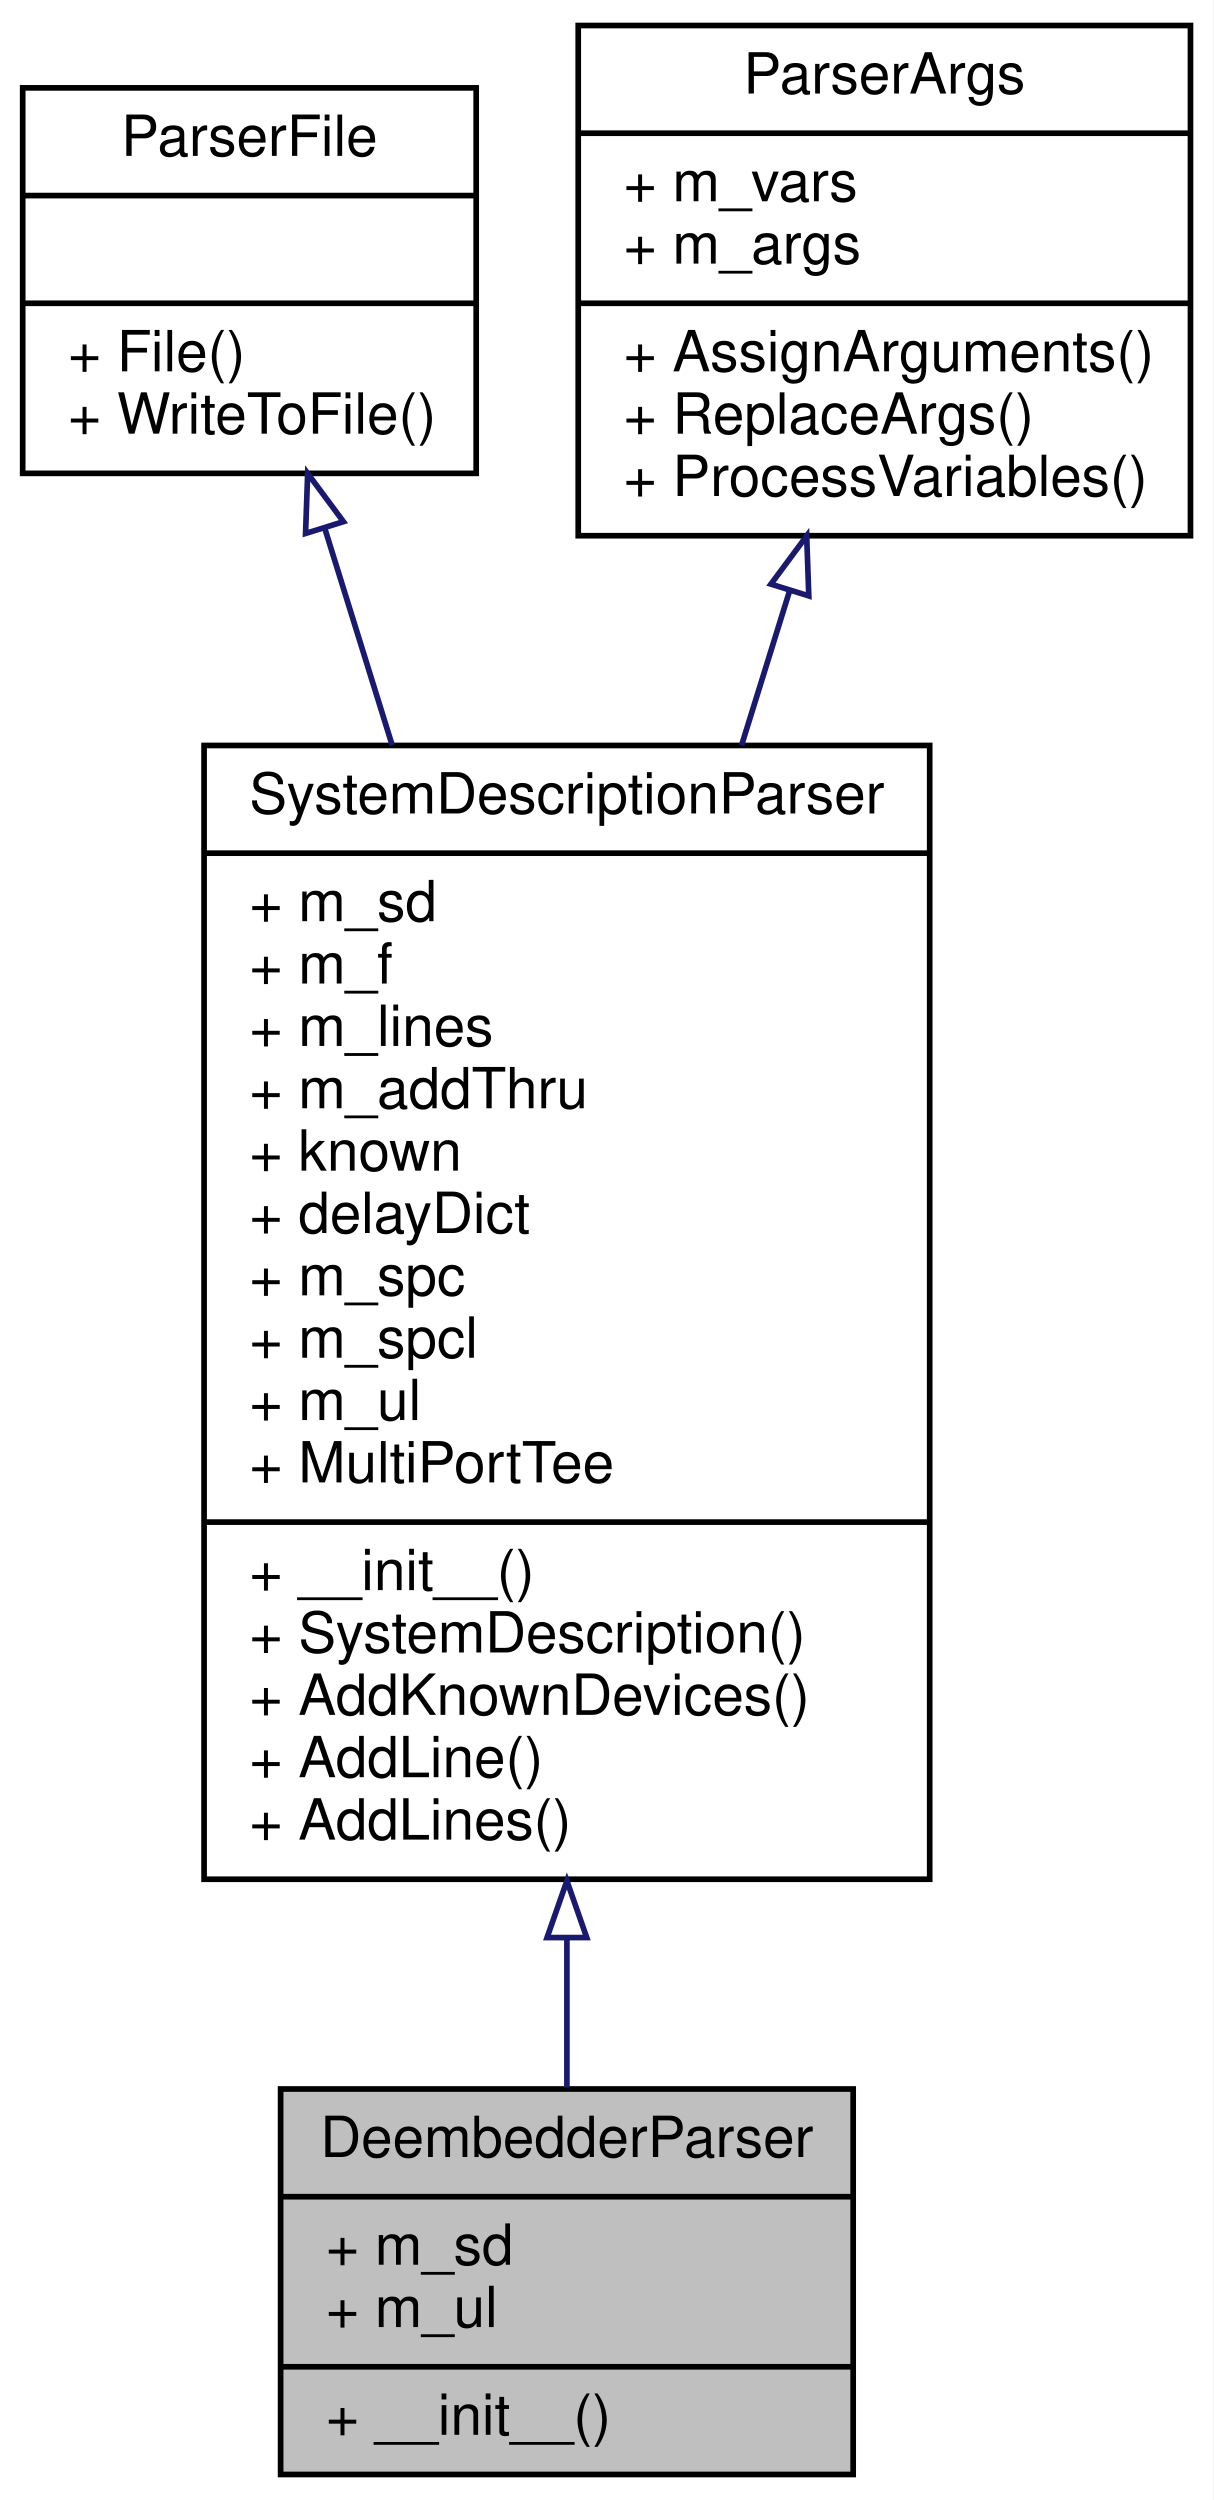
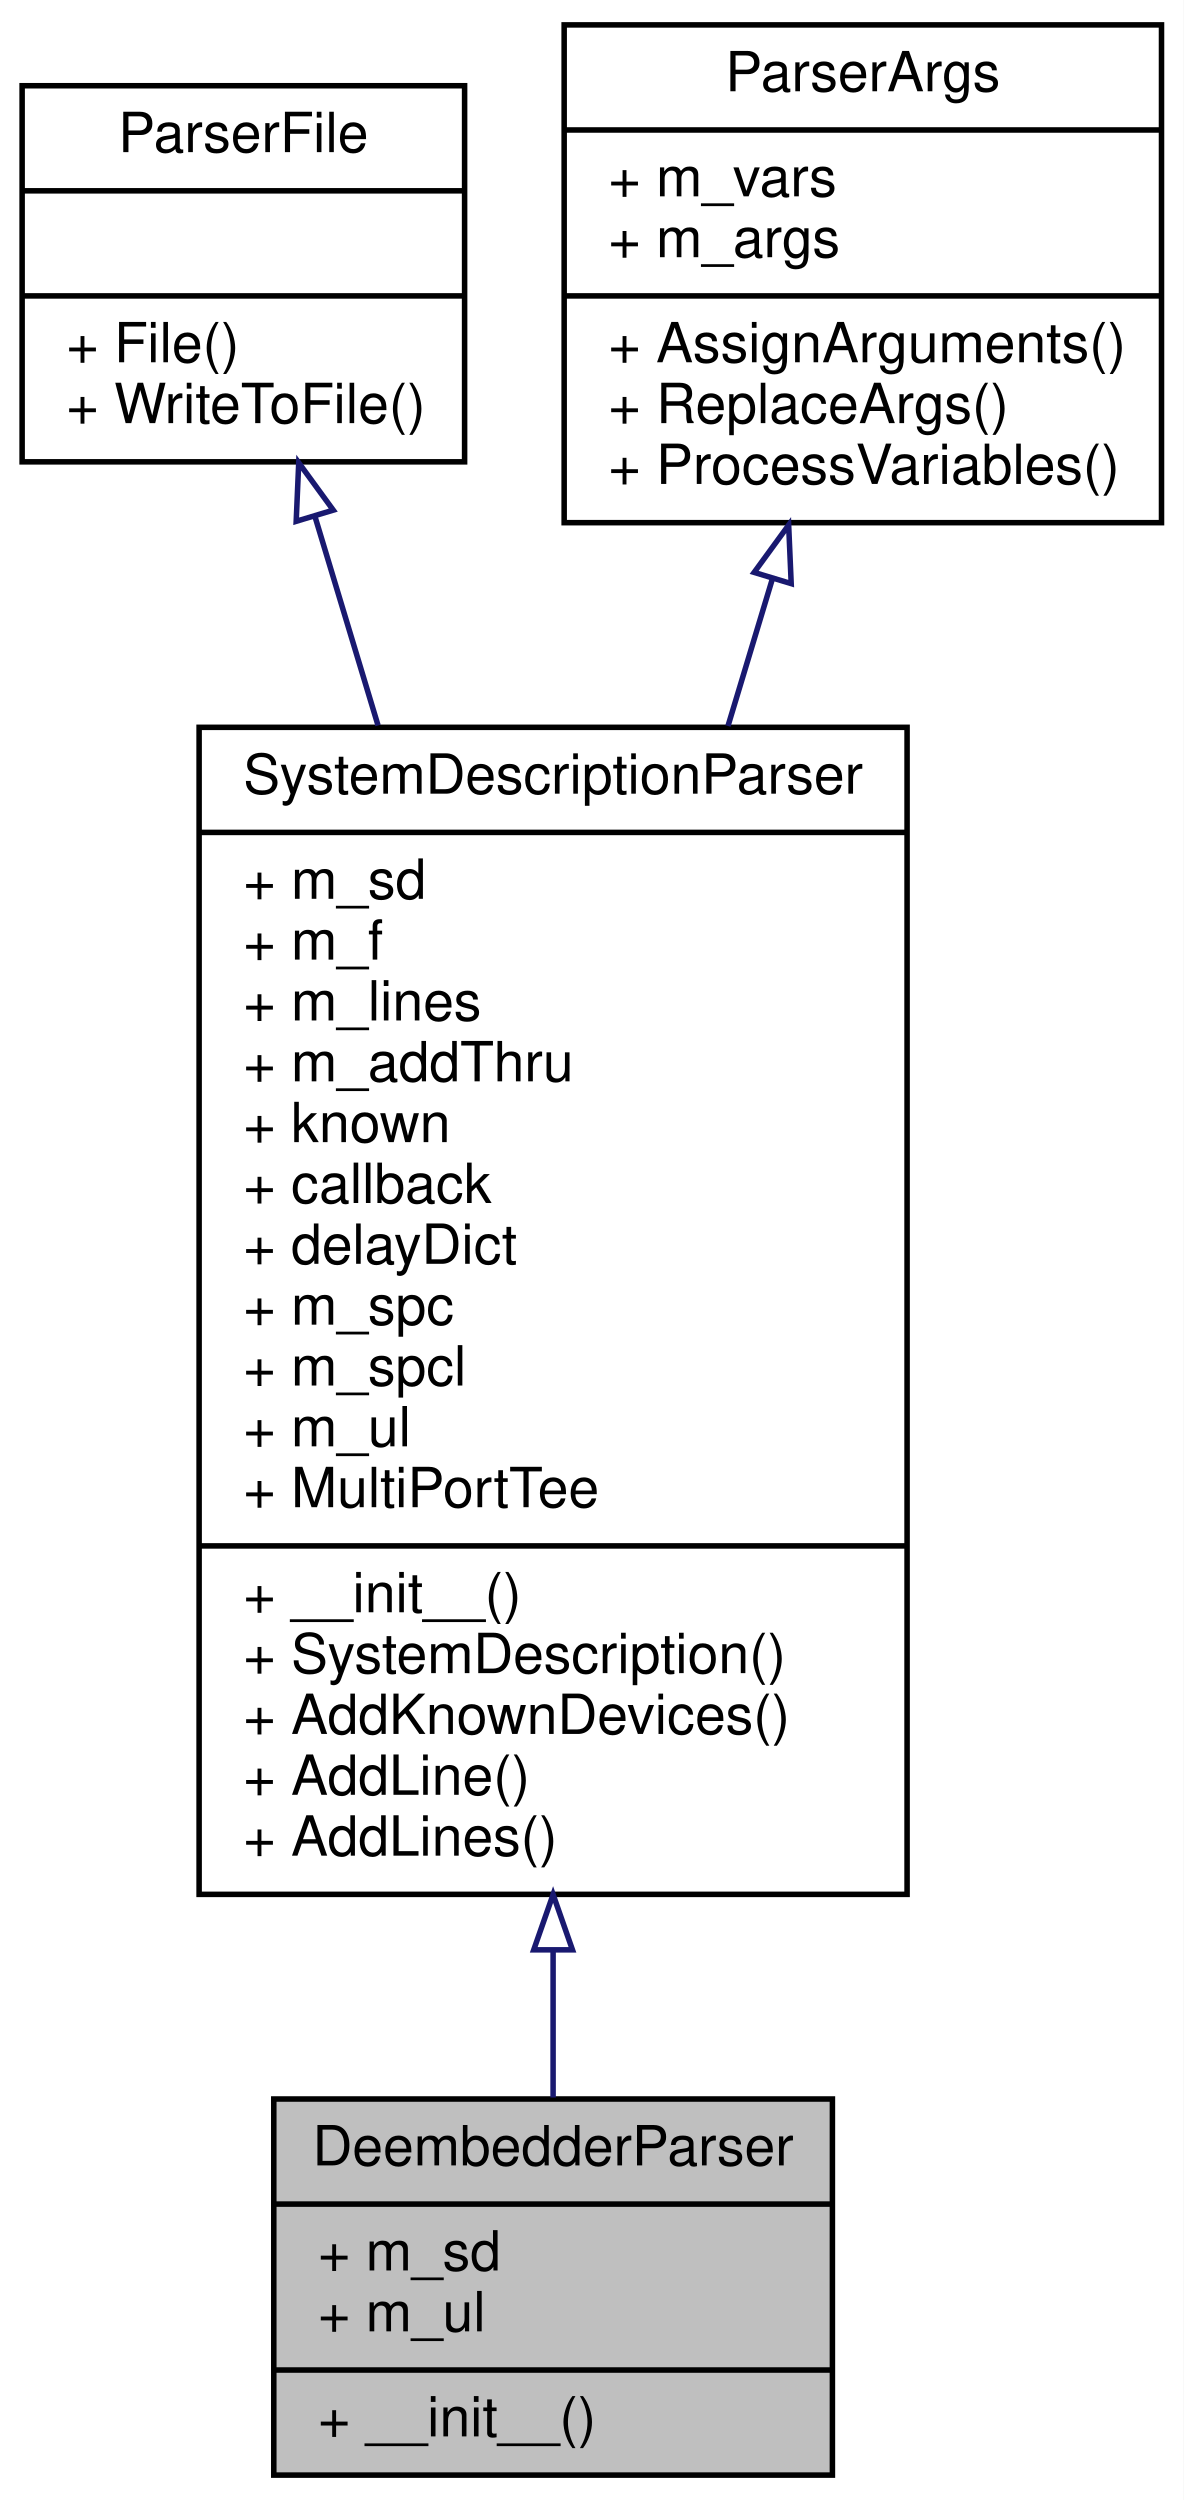
- <svg xmlns="http://www.w3.org/2000/svg" xmlns:xlink="http://www.w3.org/1999/xlink" width="214pt" height="441pt" viewBox="0.00 0.00 214.00 441.00">
-   <g id="graph0" class="graph" transform="scale(1 1) rotate(0) translate(4 437)">
-     <polygon fill="white" stroke="transparent" points="-4,4 -4,-437 210,-437 210,4 -4,4" />
+ <svg xmlns="http://www.w3.org/2000/svg" xmlns:xlink="http://www.w3.org/1999/xlink" width="214pt" height="452pt" viewBox="0.00 0.00 214.00 452.00">
+   <g id="graph0" class="graph" transform="scale(1 1) rotate(0) translate(4 448)">
+     <polygon fill="white" stroke="transparent" points="-4,4 -4,-448 210,-448 210,4 -4,4" />
    <g id="node1" class="node">
      <g id="a_node1">
        <a xlink:title="base class for netlist based deembedding solutions">
          <polygon fill="#bfbfbf" stroke="black" points="45.5,-0.5 45.5,-68.5 146.5,-68.5 146.5,-0.5 45.5,-0.5" />
          <text text-anchor="middle" x="96" y="-56.5" font-family="Helvetica,sans-Serif" font-size="10.00">DeembedderParser</text>
          <polyline fill="none" stroke="black" points="45.5,-49.5 146.5,-49.5 " />
          <text text-anchor="start" x="53.5" y="-37.5" font-family="Helvetica,sans-Serif" font-size="10.00">+ m_sd</text>
          <text text-anchor="start" x="53.5" y="-26.5" font-family="Helvetica,sans-Serif" font-size="10.00">+ m_ul</text>
          <polyline fill="none" stroke="black" points="45.5,-19.5 146.5,-19.5 " />
          <text text-anchor="start" x="53.5" y="-7.5" font-family="Helvetica,sans-Serif" font-size="10.00">+ __init__()</text>
        </a>
      </g>
    </g>
    <g id="node2" class="node">
      <g id="a_node2">
        <a xlink:href="classSignalIntegrity_1_1Lib_1_1Parsers_1_1SystemDescriptionParser_1_1SystemDescriptionParser.xhtml" target="_top" xlink:title="Parses netlists and produces system descriptions.">
-           <polygon fill="white" stroke="black" points="32,-105.5 32,-305.5 160,-305.5 160,-105.5 32,-105.5" />
-           <text text-anchor="middle" x="96" y="-293.5" font-family="Helvetica,sans-Serif" font-size="10.00">SystemDescriptionParser</text>
-           <polyline fill="none" stroke="black" points="32,-286.5 160,-286.5 " />
-           <text text-anchor="start" x="40" y="-274.5" font-family="Helvetica,sans-Serif" font-size="10.00">+ m_sd</text>
-           <text text-anchor="start" x="40" y="-263.5" font-family="Helvetica,sans-Serif" font-size="10.00">+ m_f</text>
-           <text text-anchor="start" x="40" y="-252.5" font-family="Helvetica,sans-Serif" font-size="10.00">+ m_lines</text>
-           <text text-anchor="start" x="40" y="-241.5" font-family="Helvetica,sans-Serif" font-size="10.00">+ m_addThru</text>
-           <text text-anchor="start" x="40" y="-230.5" font-family="Helvetica,sans-Serif" font-size="10.00">+ known</text>
+           <polygon fill="white" stroke="black" points="32,-105.5 32,-316.5 160,-316.5 160,-105.5 32,-105.5" />
+           <text text-anchor="middle" x="96" y="-304.5" font-family="Helvetica,sans-Serif" font-size="10.00">SystemDescriptionParser</text>
+           <polyline fill="none" stroke="black" points="32,-297.5 160,-297.5 " />
+           <text text-anchor="start" x="40" y="-285.5" font-family="Helvetica,sans-Serif" font-size="10.00">+ m_sd</text>
+           <text text-anchor="start" x="40" y="-274.5" font-family="Helvetica,sans-Serif" font-size="10.00">+ m_f</text>
+           <text text-anchor="start" x="40" y="-263.5" font-family="Helvetica,sans-Serif" font-size="10.00">+ m_lines</text>
+           <text text-anchor="start" x="40" y="-252.5" font-family="Helvetica,sans-Serif" font-size="10.00">+ m_addThru</text>
+           <text text-anchor="start" x="40" y="-241.5" font-family="Helvetica,sans-Serif" font-size="10.00">+ known</text>
+           <text text-anchor="start" x="40" y="-230.5" font-family="Helvetica,sans-Serif" font-size="10.00">+ callback</text>
          <text text-anchor="start" x="40" y="-219.5" font-family="Helvetica,sans-Serif" font-size="10.00">+ delayDict</text>
          <text text-anchor="start" x="40" y="-208.5" font-family="Helvetica,sans-Serif" font-size="10.00">+ m_spc</text>
          <text text-anchor="start" x="40" y="-197.5" font-family="Helvetica,sans-Serif" font-size="10.00">+ m_spcl</text>
          <text text-anchor="start" x="40" y="-186.5" font-family="Helvetica,sans-Serif" font-size="10.00">+ m_ul</text>
          <text text-anchor="start" x="40" y="-175.5" font-family="Helvetica,sans-Serif" font-size="10.00">+ MultiPortTee</text>
          <polyline fill="none" stroke="black" points="32,-168.5 160,-168.5 " />
          <text text-anchor="start" x="40" y="-156.5" font-family="Helvetica,sans-Serif" font-size="10.00">+ __init__()</text>
          <text text-anchor="start" x="40" y="-145.5" font-family="Helvetica,sans-Serif" font-size="10.00">+ SystemDescription()</text>
          <text text-anchor="start" x="40" y="-134.5" font-family="Helvetica,sans-Serif" font-size="10.00">+ AddKnownDevices()</text>
          <text text-anchor="start" x="40" y="-123.5" font-family="Helvetica,sans-Serif" font-size="10.00">+ AddLine()</text>
          <text text-anchor="start" x="40" y="-112.5" font-family="Helvetica,sans-Serif" font-size="10.00">+ AddLines()</text>
        </a>
      </g>
    </g>
    <g id="edge1" class="edge">
-       <path fill="none" stroke="midnightblue" d="M96,-94.92C96,-85.58 96,-76.68 96,-68.75" />
-       <polygon fill="none" stroke="midnightblue" points="92.5,-95.21 96,-105.21 99.5,-95.21 92.5,-95.21" />
+       <path fill="none" stroke="midnightblue" d="M96,-95.38C96,-85.85 96,-76.81 96,-68.77" />
+       <polygon fill="none" stroke="midnightblue" points="92.5,-95.47 96,-105.47 99.5,-95.47 92.5,-95.47" />
    </g>
    <g id="node3" class="node">
      <g id="a_node3">
        <a xlink:href="classSignalIntegrity_1_1Lib_1_1Parsers_1_1ParserFile_1_1ParserFile.xhtml" target="_top" xlink:title="file handling base class for parsers">
-           <polygon fill="white" stroke="black" points="0,-353.5 0,-421.5 80,-421.5 80,-353.5 0,-353.5" />
-           <text text-anchor="middle" x="40" y="-409.5" font-family="Helvetica,sans-Serif" font-size="10.00">ParserFile</text>
-           <polyline fill="none" stroke="black" points="0,-402.5 80,-402.5 " />
-           <text text-anchor="middle" x="40" y="-390.5" font-family="Helvetica,sans-Serif" font-size="10.00"> </text>
-           <polyline fill="none" stroke="black" points="0,-383.5 80,-383.5 " />
-           <text text-anchor="start" x="8" y="-371.5" font-family="Helvetica,sans-Serif" font-size="10.00">+ File()</text>
-           <text text-anchor="start" x="8" y="-360.5" font-family="Helvetica,sans-Serif" font-size="10.00">+ WriteToFile()</text>
+           <polygon fill="white" stroke="black" points="0,-364.5 0,-432.5 80,-432.5 80,-364.5 0,-364.5" />
+           <text text-anchor="middle" x="40" y="-420.5" font-family="Helvetica,sans-Serif" font-size="10.00">ParserFile</text>
+           <polyline fill="none" stroke="black" points="0,-413.5 80,-413.5 " />
+           <text text-anchor="middle" x="40" y="-401.5" font-family="Helvetica,sans-Serif" font-size="10.00"> </text>
+           <polyline fill="none" stroke="black" points="0,-394.5 80,-394.5 " />
+           <text text-anchor="start" x="8" y="-382.5" font-family="Helvetica,sans-Serif" font-size="10.00">+ File()</text>
+           <text text-anchor="start" x="8" y="-371.5" font-family="Helvetica,sans-Serif" font-size="10.00">+ WriteToFile()</text>
        </a>
      </g>
    </g>
    <g id="edge2" class="edge">
-       <path fill="none" stroke="midnightblue" d="M53.33,-343.67C56.95,-332.03 61.02,-318.92 65.18,-305.55" />
-       <polygon fill="none" stroke="midnightblue" points="49.9,-342.9 50.27,-353.49 56.58,-344.98 49.9,-342.9" />
+       <path fill="none" stroke="midnightblue" d="M52.94,-354.63C56.42,-343.12 60.33,-330.15 64.35,-316.84" />
+       <polygon fill="none" stroke="midnightblue" points="49.55,-353.75 50.01,-364.34 56.25,-355.77 49.55,-353.75" />
    </g>
    <g id="node4" class="node">
      <g id="a_node4">
        <a xlink:href="classSignalIntegrity_1_1Lib_1_1Parsers_1_1ParserArgs_1_1ParserArgs.xhtml" target="_top" xlink:title="argument handling base class for parsers">
-           <polygon fill="white" stroke="black" points="98,-342.5 98,-432.5 206,-432.5 206,-342.5 98,-342.5" />
-           <text text-anchor="middle" x="152" y="-420.5" font-family="Helvetica,sans-Serif" font-size="10.00">ParserArgs</text>
-           <polyline fill="none" stroke="black" points="98,-413.5 206,-413.5 " />
-           <text text-anchor="start" x="106" y="-401.5" font-family="Helvetica,sans-Serif" font-size="10.00">+ m_vars</text>
-           <text text-anchor="start" x="106" y="-390.5" font-family="Helvetica,sans-Serif" font-size="10.00">+ m_args</text>
-           <polyline fill="none" stroke="black" points="98,-383.5 206,-383.5 " />
-           <text text-anchor="start" x="106" y="-371.5" font-family="Helvetica,sans-Serif" font-size="10.00">+ AssignArguments()</text>
-           <text text-anchor="start" x="106" y="-360.5" font-family="Helvetica,sans-Serif" font-size="10.00">+ ReplaceArgs()</text>
-           <text text-anchor="start" x="106" y="-349.5" font-family="Helvetica,sans-Serif" font-size="10.00">+ ProcessVariables()</text>
+           <polygon fill="white" stroke="black" points="98,-353.5 98,-443.5 206,-443.5 206,-353.5 98,-353.5" />
+           <text text-anchor="middle" x="152" y="-431.5" font-family="Helvetica,sans-Serif" font-size="10.00">ParserArgs</text>
+           <polyline fill="none" stroke="black" points="98,-424.5 206,-424.5 " />
+           <text text-anchor="start" x="106" y="-412.5" font-family="Helvetica,sans-Serif" font-size="10.00">+ m_vars</text>
+           <text text-anchor="start" x="106" y="-401.5" font-family="Helvetica,sans-Serif" font-size="10.00">+ m_args</text>
+           <polyline fill="none" stroke="black" points="98,-394.5 206,-394.5 " />
+           <text text-anchor="start" x="106" y="-382.5" font-family="Helvetica,sans-Serif" font-size="10.00">+ AssignArguments()</text>
+           <text text-anchor="start" x="106" y="-371.5" font-family="Helvetica,sans-Serif" font-size="10.00">+ ReplaceArgs()</text>
+           <text text-anchor="start" x="106" y="-360.5" font-family="Helvetica,sans-Serif" font-size="10.00">+ ProcessVariables()</text>
        </a>
      </g>
    </g>
    <g id="edge3" class="edge">
-       <path fill="none" stroke="midnightblue" d="M135.32,-332.88C132.61,-324.17 129.73,-314.91 126.81,-305.52" />
-       <polygon fill="none" stroke="midnightblue" points="131.99,-333.96 138.3,-342.47 138.67,-331.88 131.99,-333.96" />
+       <path fill="none" stroke="midnightblue" d="M135.66,-343.38C133.1,-334.9 130.38,-325.9 127.62,-316.74" />
+       <polygon fill="none" stroke="midnightblue" points="132.35,-344.51 138.59,-353.07 139.05,-342.48 132.35,-344.51" />
    </g>
  </g>
</svg>
